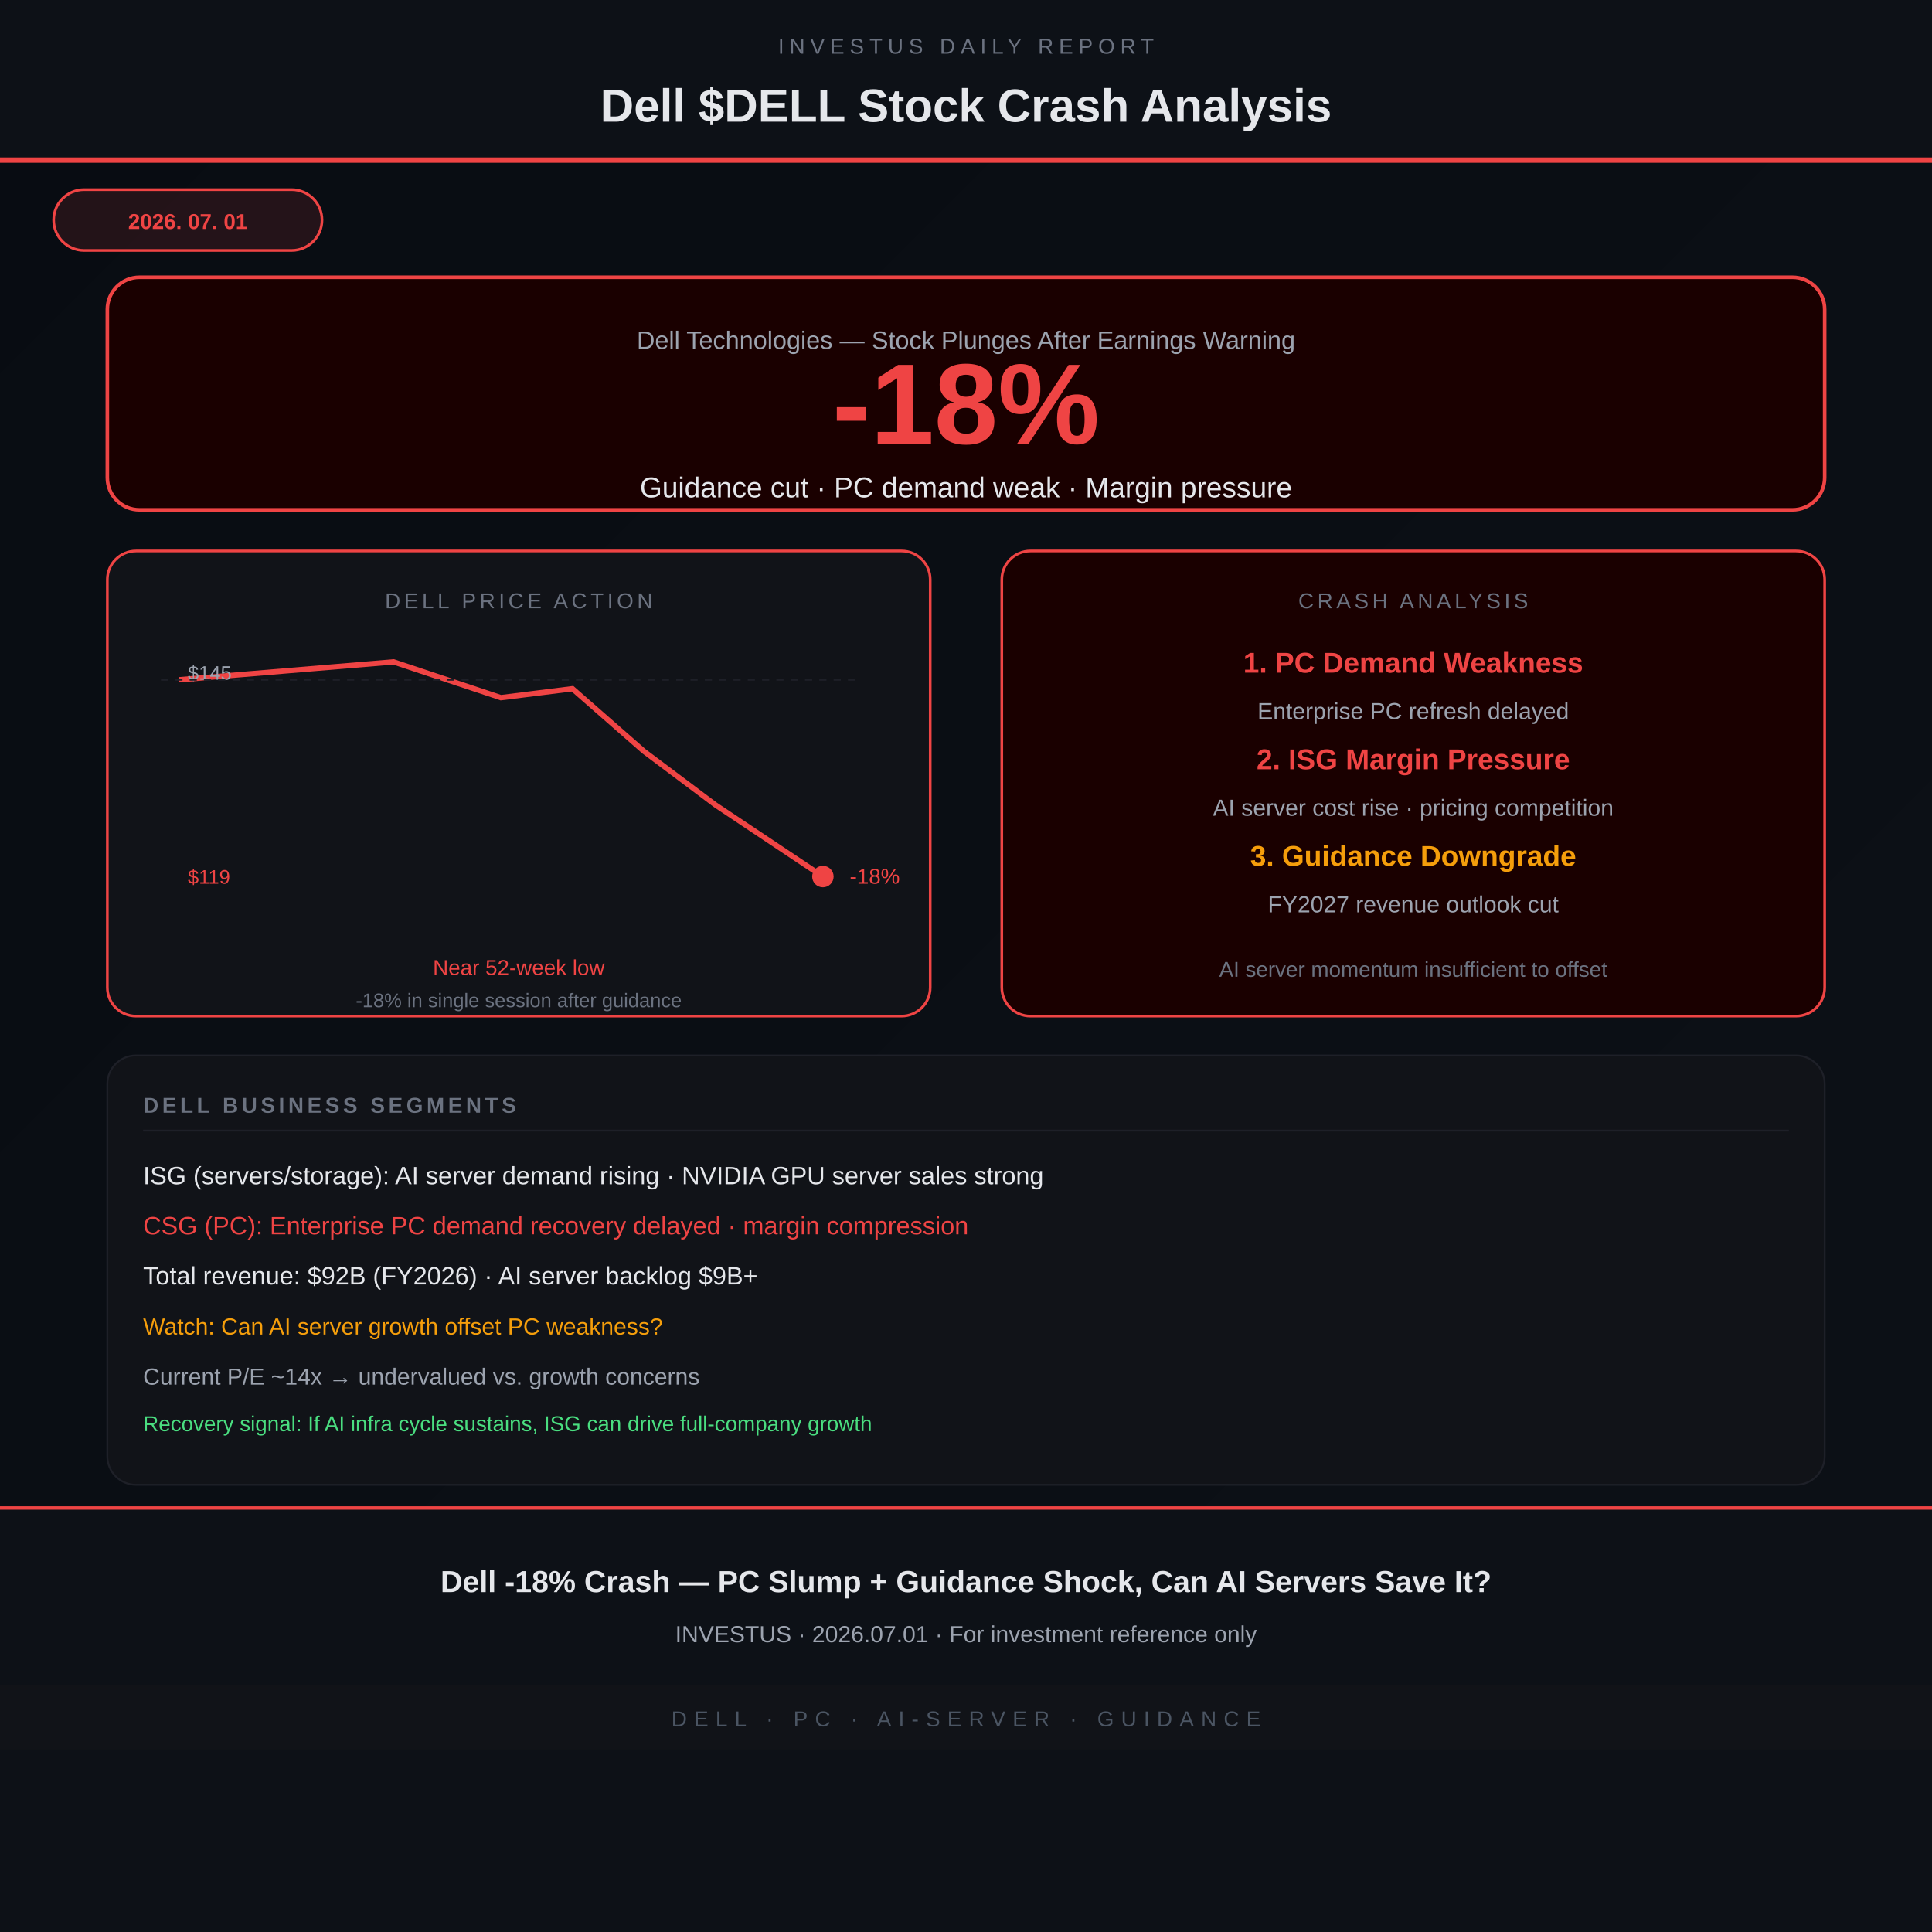
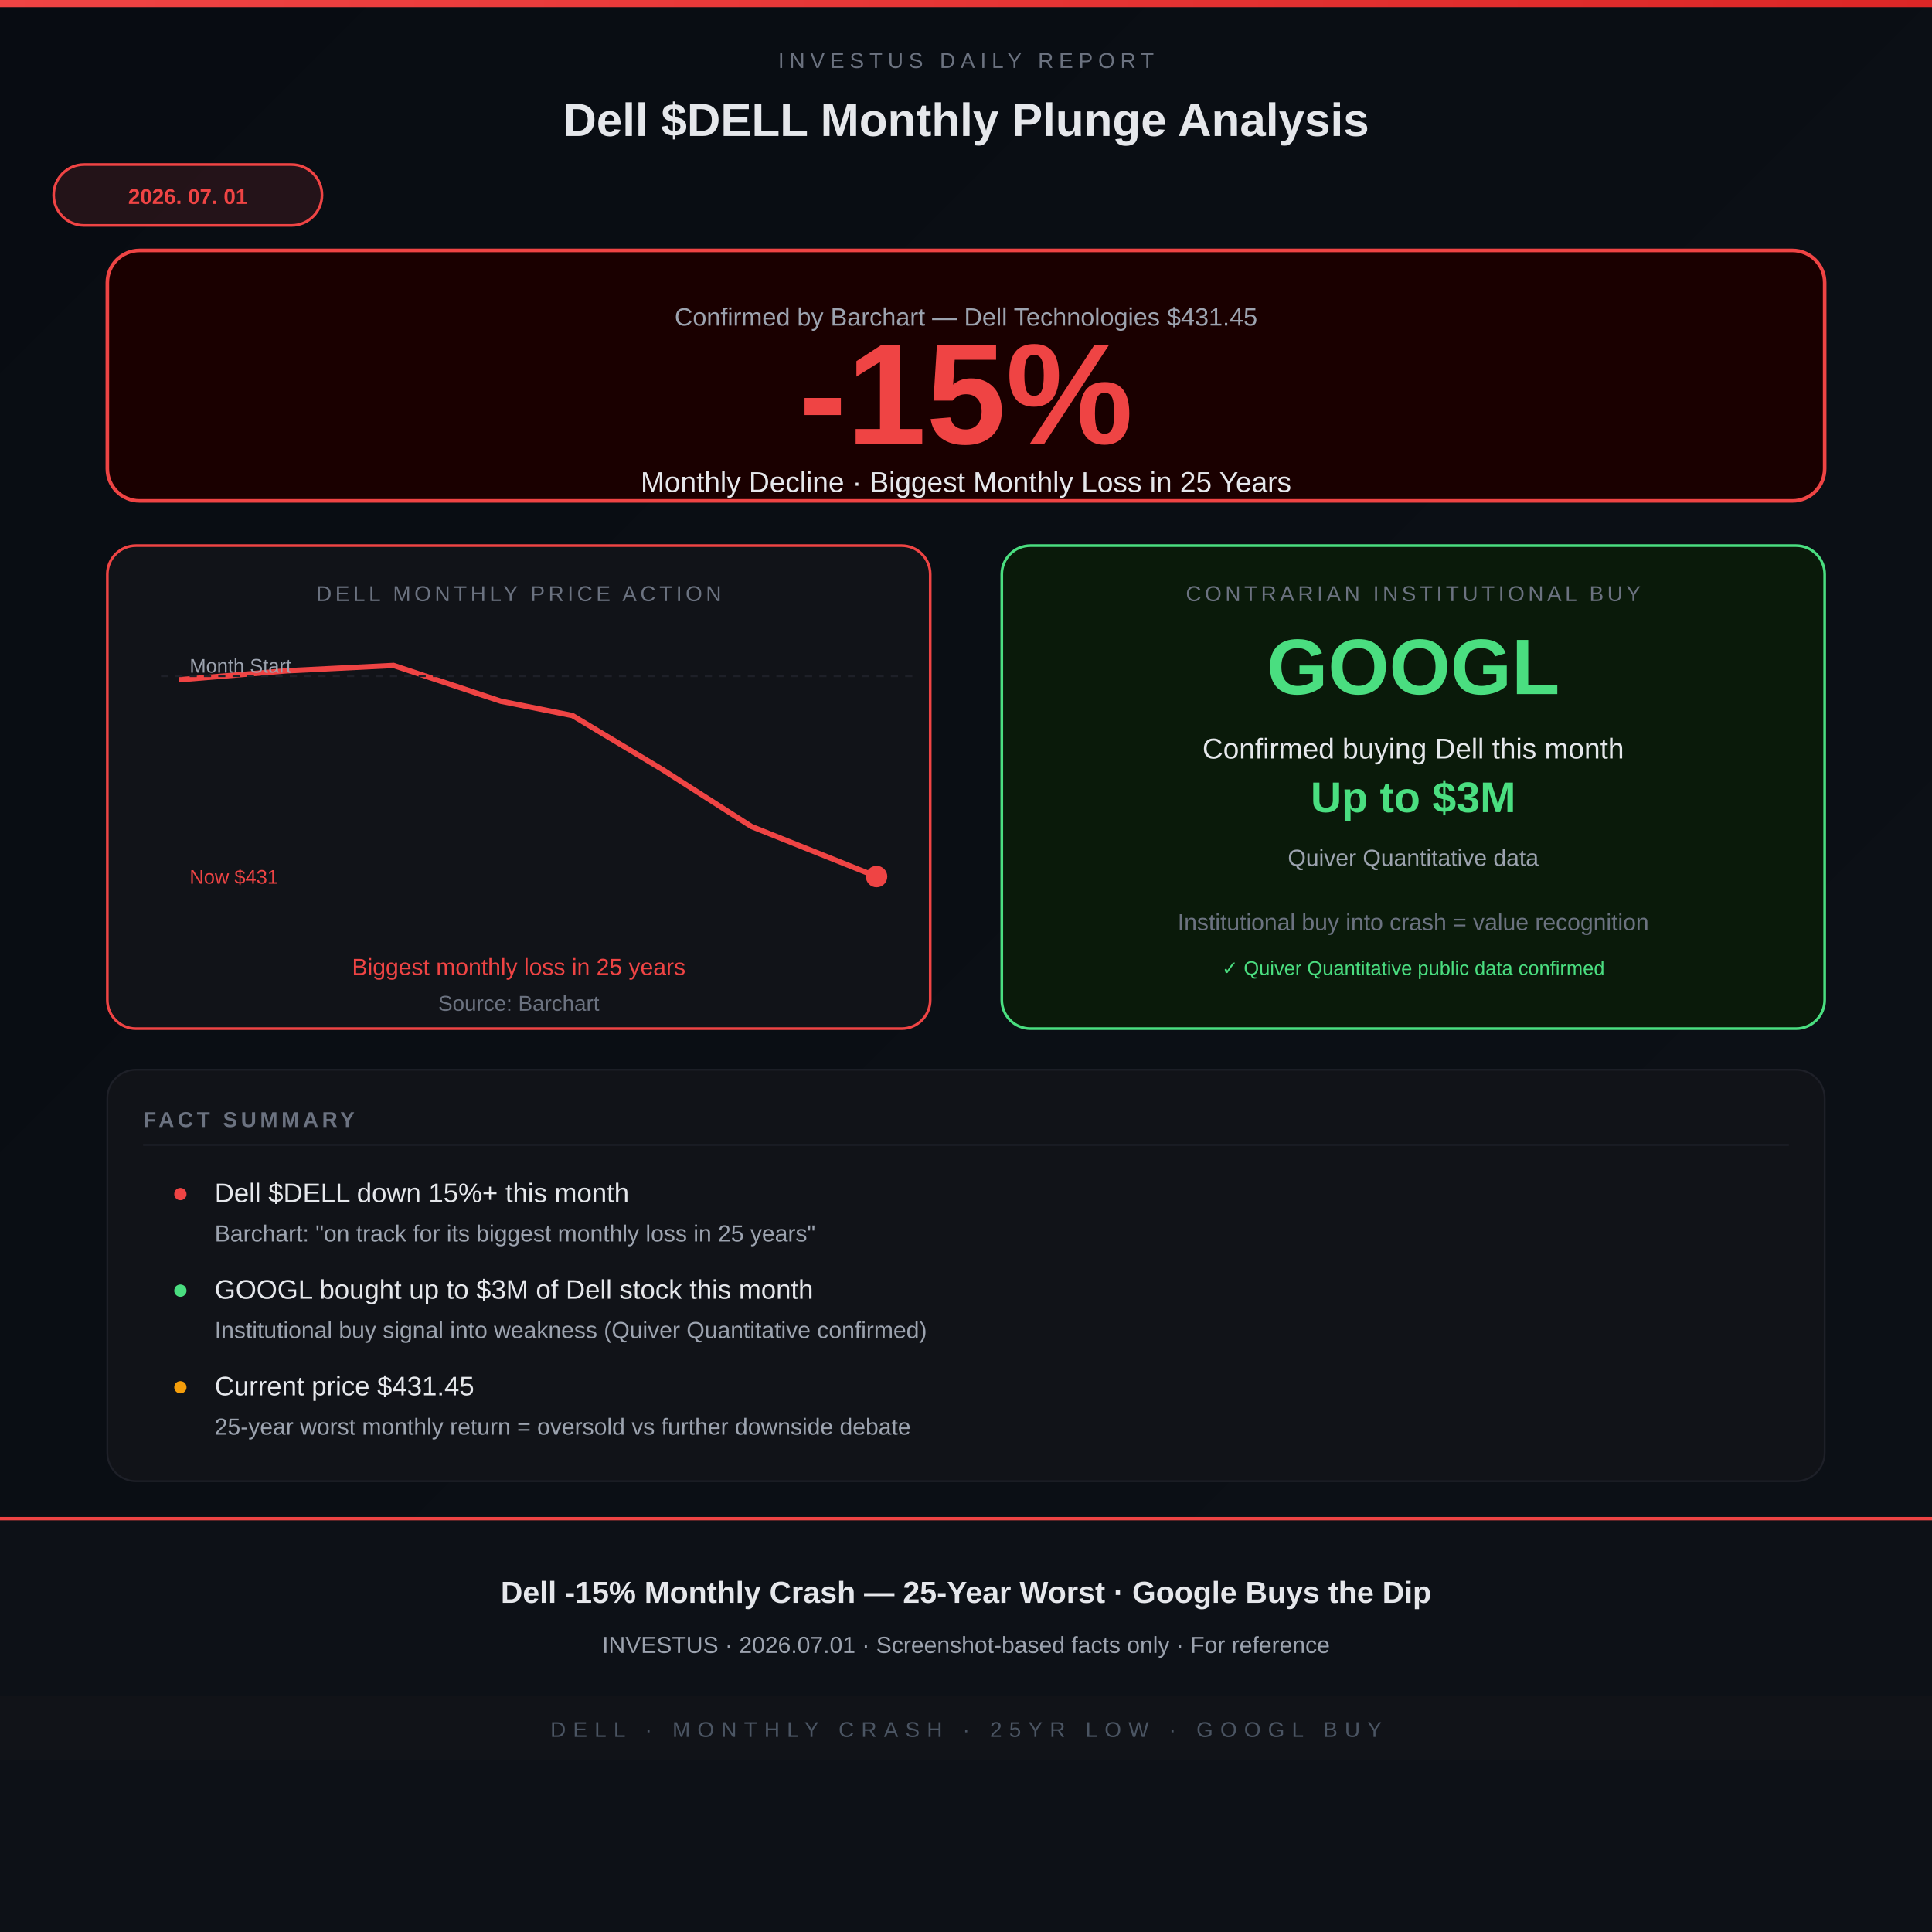
<svg xmlns="http://www.w3.org/2000/svg" width="1080" height="1080" viewBox="0 0 1080 1080">
  <defs>
    <linearGradient id="bg" x1="0%" y1="0%" x2="100%" y2="100%">
      <stop offset="0%" style="stop-color:#080c12" />
      <stop offset="100%" style="stop-color:#0d1117" />
    </linearGradient>
+     <linearGradient id="redGrad" x1="0%" y1="0%" x2="100%" y2="0%">
+       <stop offset="0%" style="stop-color:#ef4444" />
+       <stop offset="100%" style="stop-color:#dc2626" />
+     </linearGradient>
  </defs>
  <rect width="1080" height="1080" fill="url(#bg)" />
-   <rect width="1080" height="88" fill="#0d1117" />
-   <text x="540" y="30" font-family="Arial,sans-serif" font-size="12" fill="#6b7280" text-anchor="middle" letter-spacing="3">INVESTUS DAILY REPORT</text>
-   <text x="540" y="68" font-family="Arial,sans-serif" font-size="26" font-weight="bold" fill="#e5e7eb" text-anchor="middle">Dell $DELL Stock Crash Analysis</text>
-   <rect y="88" width="1080" height="3" fill="#ef4444" />
-   <rect x="30" y="106" width="150" height="34" rx="17" fill="rgba(239,68,68,0.12)" stroke="#ef4444" stroke-width="1.5" />
-   <text x="105" y="128" font-family="Arial,sans-serif" font-size="12" font-weight="bold" fill="#ef4444" text-anchor="middle">2026. 07. 01</text>
-   <rect x="60" y="155" width="960" height="130" rx="18" fill="#1a0000" stroke="#ef4444" stroke-width="2" />
-   <text x="540" y="195" font-family="Arial,sans-serif" font-size="14" fill="#9ca3af" text-anchor="middle">Dell Technologies — Stock Plunges After Earnings Warning</text>
-   <text x="540" y="248" font-family="Arial,sans-serif" font-size="64" font-weight="bold" fill="#ef4444" text-anchor="middle">-18%</text>
-   <text x="540" y="278" font-family="Arial,sans-serif" font-size="16" fill="#e5e7eb" text-anchor="middle">Guidance cut · PC demand weak · Margin pressure</text>
-   <rect x="60" y="308" width="460" height="260" rx="16" fill="#111318" stroke="#ef4444" stroke-width="1.5" />
-   <text x="290" y="340" font-family="Arial,sans-serif" font-size="12" fill="#6b7280" text-anchor="middle" letter-spacing="2">DELL PRICE ACTION</text>
-   <polyline points="100,380 160,375 220,370 280,390 320,385 360,420 400,450 460,490" fill="none" stroke="#ef4444" stroke-width="3" />
-   <circle cx="460" cy="490" r="6" fill="#ef4444" />
-   <text x="475" y="494" font-family="Arial,sans-serif" font-size="12" fill="#ef4444">-18%</text>
-   <text x="105" y="380" font-family="Arial,sans-serif" font-size="11" fill="#9ca3af">$145</text>
-   <text x="105" y="494" font-family="Arial,sans-serif" font-size="11" fill="#ef4444">$119</text>
-   <line x1="90" y1="380" x2="480" y2="380" stroke="#1e2028" stroke-width="1" stroke-dasharray="4" />
-   <text x="290" y="545" font-family="Arial,sans-serif" font-size="12" fill="#ef4444" text-anchor="middle">Near 52-week low</text>
-   <text x="290" y="563" font-family="Arial,sans-serif" font-size="11" fill="#6b7280" text-anchor="middle">-18% in single session after guidance</text>
-   <rect x="560" y="308" width="460" height="260" rx="16" fill="#1a0000" stroke="#ef4444" stroke-width="1.5" />
-   <text x="790" y="340" font-family="Arial,sans-serif" font-size="12" fill="#6b7280" text-anchor="middle" letter-spacing="2">CRASH ANALYSIS</text>
-   <text x="790" y="376" font-family="Arial,sans-serif" font-size="16" font-weight="bold" fill="#ef4444" text-anchor="middle">1. PC Demand Weakness</text>
-   <text x="790" y="402" font-family="Arial,sans-serif" font-size="13" fill="#9ca3af" text-anchor="middle">Enterprise PC refresh delayed</text>
-   <text x="790" y="430" font-family="Arial,sans-serif" font-size="16" font-weight="bold" fill="#ef4444" text-anchor="middle">2. ISG Margin Pressure</text>
-   <text x="790" y="456" font-family="Arial,sans-serif" font-size="13" fill="#9ca3af" text-anchor="middle">AI server cost rise · pricing competition</text>
-   <text x="790" y="484" font-family="Arial,sans-serif" font-size="16" font-weight="bold" fill="#f59e0b" text-anchor="middle">3. Guidance Downgrade</text>
-   <text x="790" y="510" font-family="Arial,sans-serif" font-size="13" fill="#9ca3af" text-anchor="middle">FY2027 revenue outlook cut</text>
-   <text x="790" y="546" font-family="Arial,sans-serif" font-size="12" fill="#6b7280" text-anchor="middle">AI server momentum insufficient to offset</text>
-   <rect x="60" y="590" width="960" height="240" rx="16" fill="#111318" stroke="#1e2028" stroke-width="1" />
-   <text x="80" y="622" font-family="Arial,sans-serif" font-size="12" fill="#6b7280" font-weight="bold" letter-spacing="2">DELL BUSINESS SEGMENTS</text>
-   <line x1="80" y1="632" x2="1000" y2="632" stroke="#1e2028" stroke-width="1" />
-   <text x="80" y="662" font-family="Arial,sans-serif" font-size="14" fill="#e5e7eb">ISG (servers/storage): AI server demand rising · NVIDIA GPU server sales strong</text>
-   <text x="80" y="690" font-family="Arial,sans-serif" font-size="14" fill="#ef4444">CSG (PC): Enterprise PC demand recovery delayed · margin compression</text>
-   <text x="80" y="718" font-family="Arial,sans-serif" font-size="14" fill="#e5e7eb">Total revenue: $92B (FY2026) · AI server backlog $9B+</text>
-   <text x="80" y="746" font-family="Arial,sans-serif" font-size="13" fill="#f59e0b">Watch: Can AI server growth offset PC weakness?</text>
-   <text x="80" y="774" font-family="Arial,sans-serif" font-size="13" fill="#9ca3af">Current P/E ~14x → undervalued vs. growth concerns</text>
-   <text x="80" y="800" font-family="Arial,sans-serif" font-size="12" fill="#4ade80">Recovery signal: If AI infra cycle sustains, ISG can drive full-company growth</text>
-   <rect y="842" width="1080" height="2" fill="#ef4444" />
-   <rect y="844" width="1080" height="236" fill="#0d1117" />
-   <text x="540" y="890" font-family="Arial,sans-serif" font-size="17" font-weight="bold" fill="#e5e7eb" text-anchor="middle">Dell -18% Crash — PC Slump + Guidance Shock, Can AI Servers Save It?</text>
-   <text x="540" y="918" font-family="Arial,sans-serif" font-size="13" fill="#9ca3af" text-anchor="middle">INVESTUS · 2026.07.01 · For investment reference only</text>
-   <rect y="942" width="1080" height="36" fill="#111318" />
-   <text x="540" y="965" font-family="Arial,sans-serif" font-size="12" fill="#4b5563" text-anchor="middle" letter-spacing="4">DELL · PC · AI-SERVER · GUIDANCE</text>
+   <rect x="0" y="0" width="1080" height="4" fill="url(#redGrad)" />
+   <text x="540" y="38" font-family="Arial,sans-serif" font-size="12" fill="#6b7280" text-anchor="middle" letter-spacing="3">INVESTUS DAILY REPORT</text>
+   <text x="540" y="76" font-family="Arial,sans-serif" font-size="26" font-weight="bold" fill="#e5e7eb" text-anchor="middle">Dell $DELL Monthly Plunge Analysis</text>
+   <rect x="30" y="92" width="150" height="34" rx="17" fill="rgba(239,68,68,0.12)" stroke="#ef4444" stroke-width="1.5" />
+   <text x="105" y="114" font-family="Arial,sans-serif" font-size="12" font-weight="bold" fill="#ef4444" text-anchor="middle">2026. 07. 01</text>
+   <rect x="60" y="140" width="960" height="140" rx="18" fill="#1a0000" stroke="#ef4444" stroke-width="2" />
+   <text x="540" y="182" font-family="Arial,sans-serif" font-size="14" fill="#9ca3af" text-anchor="middle">Confirmed by Barchart — Dell Technologies $431.45</text>
+   <text x="540" y="248" font-family="Arial Black,Arial,sans-serif" font-size="80" font-weight="900" fill="#ef4444" text-anchor="middle">-15%</text>
+   <text x="540" y="275" font-family="Arial,sans-serif" font-size="16" fill="#e5e7eb" text-anchor="middle">Monthly Decline · Biggest Monthly Loss in 25 Years</text>
+   <rect x="60" y="305" width="460" height="270" rx="16" fill="#111318" stroke="#ef4444" stroke-width="1.5" />
+   <text x="290" y="336" font-family="Arial,sans-serif" font-size="12" fill="#6b7280" text-anchor="middle" letter-spacing="2">DELL MONTHLY PRICE ACTION</text>
+   <polyline points="100,380 160,375 220,372 280,392 320,400 370,430 420,462 490,490" fill="none" stroke="#ef4444" stroke-width="3" />
+   <circle cx="490" cy="490" r="6" fill="#ef4444" />
+   <text x="106" y="376" font-family="Arial,sans-serif" font-size="11" fill="#9ca3af">Month Start</text>
+   <text x="106" y="494" font-family="Arial,sans-serif" font-size="11" fill="#ef4444">Now $431</text>
+   <line x1="90" y1="378" x2="510" y2="378" stroke="#1e2028" stroke-width="1" stroke-dasharray="4" />
+   <text x="290" y="545" font-family="Arial,sans-serif" font-size="13" fill="#ef4444" text-anchor="middle">Biggest monthly loss in 25 years</text>
+   <text x="290" y="565" font-family="Arial,sans-serif" font-size="12" fill="#6b7280" text-anchor="middle">Source: Barchart</text>
+   <rect x="560" y="305" width="460" height="270" rx="16" fill="#0a1a0a" stroke="#4ade80" stroke-width="1.5" />
+   <text x="790" y="336" font-family="Arial,sans-serif" font-size="12" fill="#6b7280" text-anchor="middle" letter-spacing="2">CONTRARIAN INSTITUTIONAL BUY</text>
+   <text x="790" y="388" font-family="Arial,sans-serif" font-size="44" font-weight="bold" fill="#4ade80" text-anchor="middle">GOOGL</text>
+   <text x="790" y="424" font-family="Arial,sans-serif" font-size="16" fill="#e5e7eb" text-anchor="middle">Confirmed buying Dell this month</text>
+   <text x="790" y="454" font-family="Arial,sans-serif" font-size="24" font-weight="bold" fill="#4ade80" text-anchor="middle">Up to $3M</text>
+   <text x="790" y="484" font-family="Arial,sans-serif" font-size="13" fill="#9ca3af" text-anchor="middle">Quiver Quantitative data</text>
+   <text x="790" y="520" font-family="Arial,sans-serif" font-size="13" fill="#6b7280" text-anchor="middle">Institutional buy into crash = value recognition</text>
+   <text x="790" y="545" font-family="Arial,sans-serif" font-size="11" fill="#4ade80" text-anchor="middle">✓ Quiver Quantitative public data confirmed</text>
+   <rect x="60" y="598" width="960" height="230" rx="16" fill="#111318" stroke="#1e2028" stroke-width="1" />
+   <text x="80" y="630" font-family="Arial,sans-serif" font-size="12" fill="#6b7280" font-weight="bold" letter-spacing="2">FACT SUMMARY</text>
+   <line x1="80" y1="640" x2="1000" y2="640" stroke="#1e2028" stroke-width="1" />
+   <text x="96" y="672" font-family="Arial,sans-serif" font-size="16" fill="#ef4444">●</text>
+   <text x="120" y="672" font-family="Arial,sans-serif" font-size="15" fill="#e5e7eb">Dell $DELL down 15%+ this month</text>
+   <text x="120" y="694" font-family="Arial,sans-serif" font-size="13" fill="#9ca3af">Barchart: "on track for its biggest monthly loss in 25 years"</text>
+   <text x="96" y="726" font-family="Arial,sans-serif" font-size="16" fill="#4ade80">●</text>
+   <text x="120" y="726" font-family="Arial,sans-serif" font-size="15" fill="#e5e7eb">GOOGL bought up to $3M of Dell stock this month</text>
+   <text x="120" y="748" font-family="Arial,sans-serif" font-size="13" fill="#9ca3af">Institutional buy signal into weakness (Quiver Quantitative confirmed)</text>
+   <text x="96" y="780" font-family="Arial,sans-serif" font-size="16" fill="#f59e0b">●</text>
+   <text x="120" y="780" font-family="Arial,sans-serif" font-size="15" fill="#e5e7eb">Current price $431.45</text>
+   <text x="120" y="802" font-family="Arial,sans-serif" font-size="13" fill="#9ca3af">25-year worst monthly return = oversold vs further downside debate</text>
+   <rect y="848" width="1080" height="2" fill="#ef4444" />
+   <rect y="850" width="1080" height="230" fill="#0d1117" />
+   <text x="540" y="896" font-family="Arial,sans-serif" font-size="17" font-weight="bold" fill="#e5e7eb" text-anchor="middle">Dell -15% Monthly Crash — 25-Year Worst · Google Buys the Dip</text>
+   <text x="540" y="924" font-family="Arial,sans-serif" font-size="13" fill="#9ca3af" text-anchor="middle">INVESTUS · 2026.07.01 · Screenshot-based facts only · For reference</text>
+   <rect y="948" width="1080" height="36" fill="#111318" />
+   <text x="540" y="971" font-family="Arial,sans-serif" font-size="12" fill="#4b5563" text-anchor="middle" letter-spacing="4">DELL · MONTHLY CRASH · 25YR LOW · GOOGL BUY</text>
</svg>
